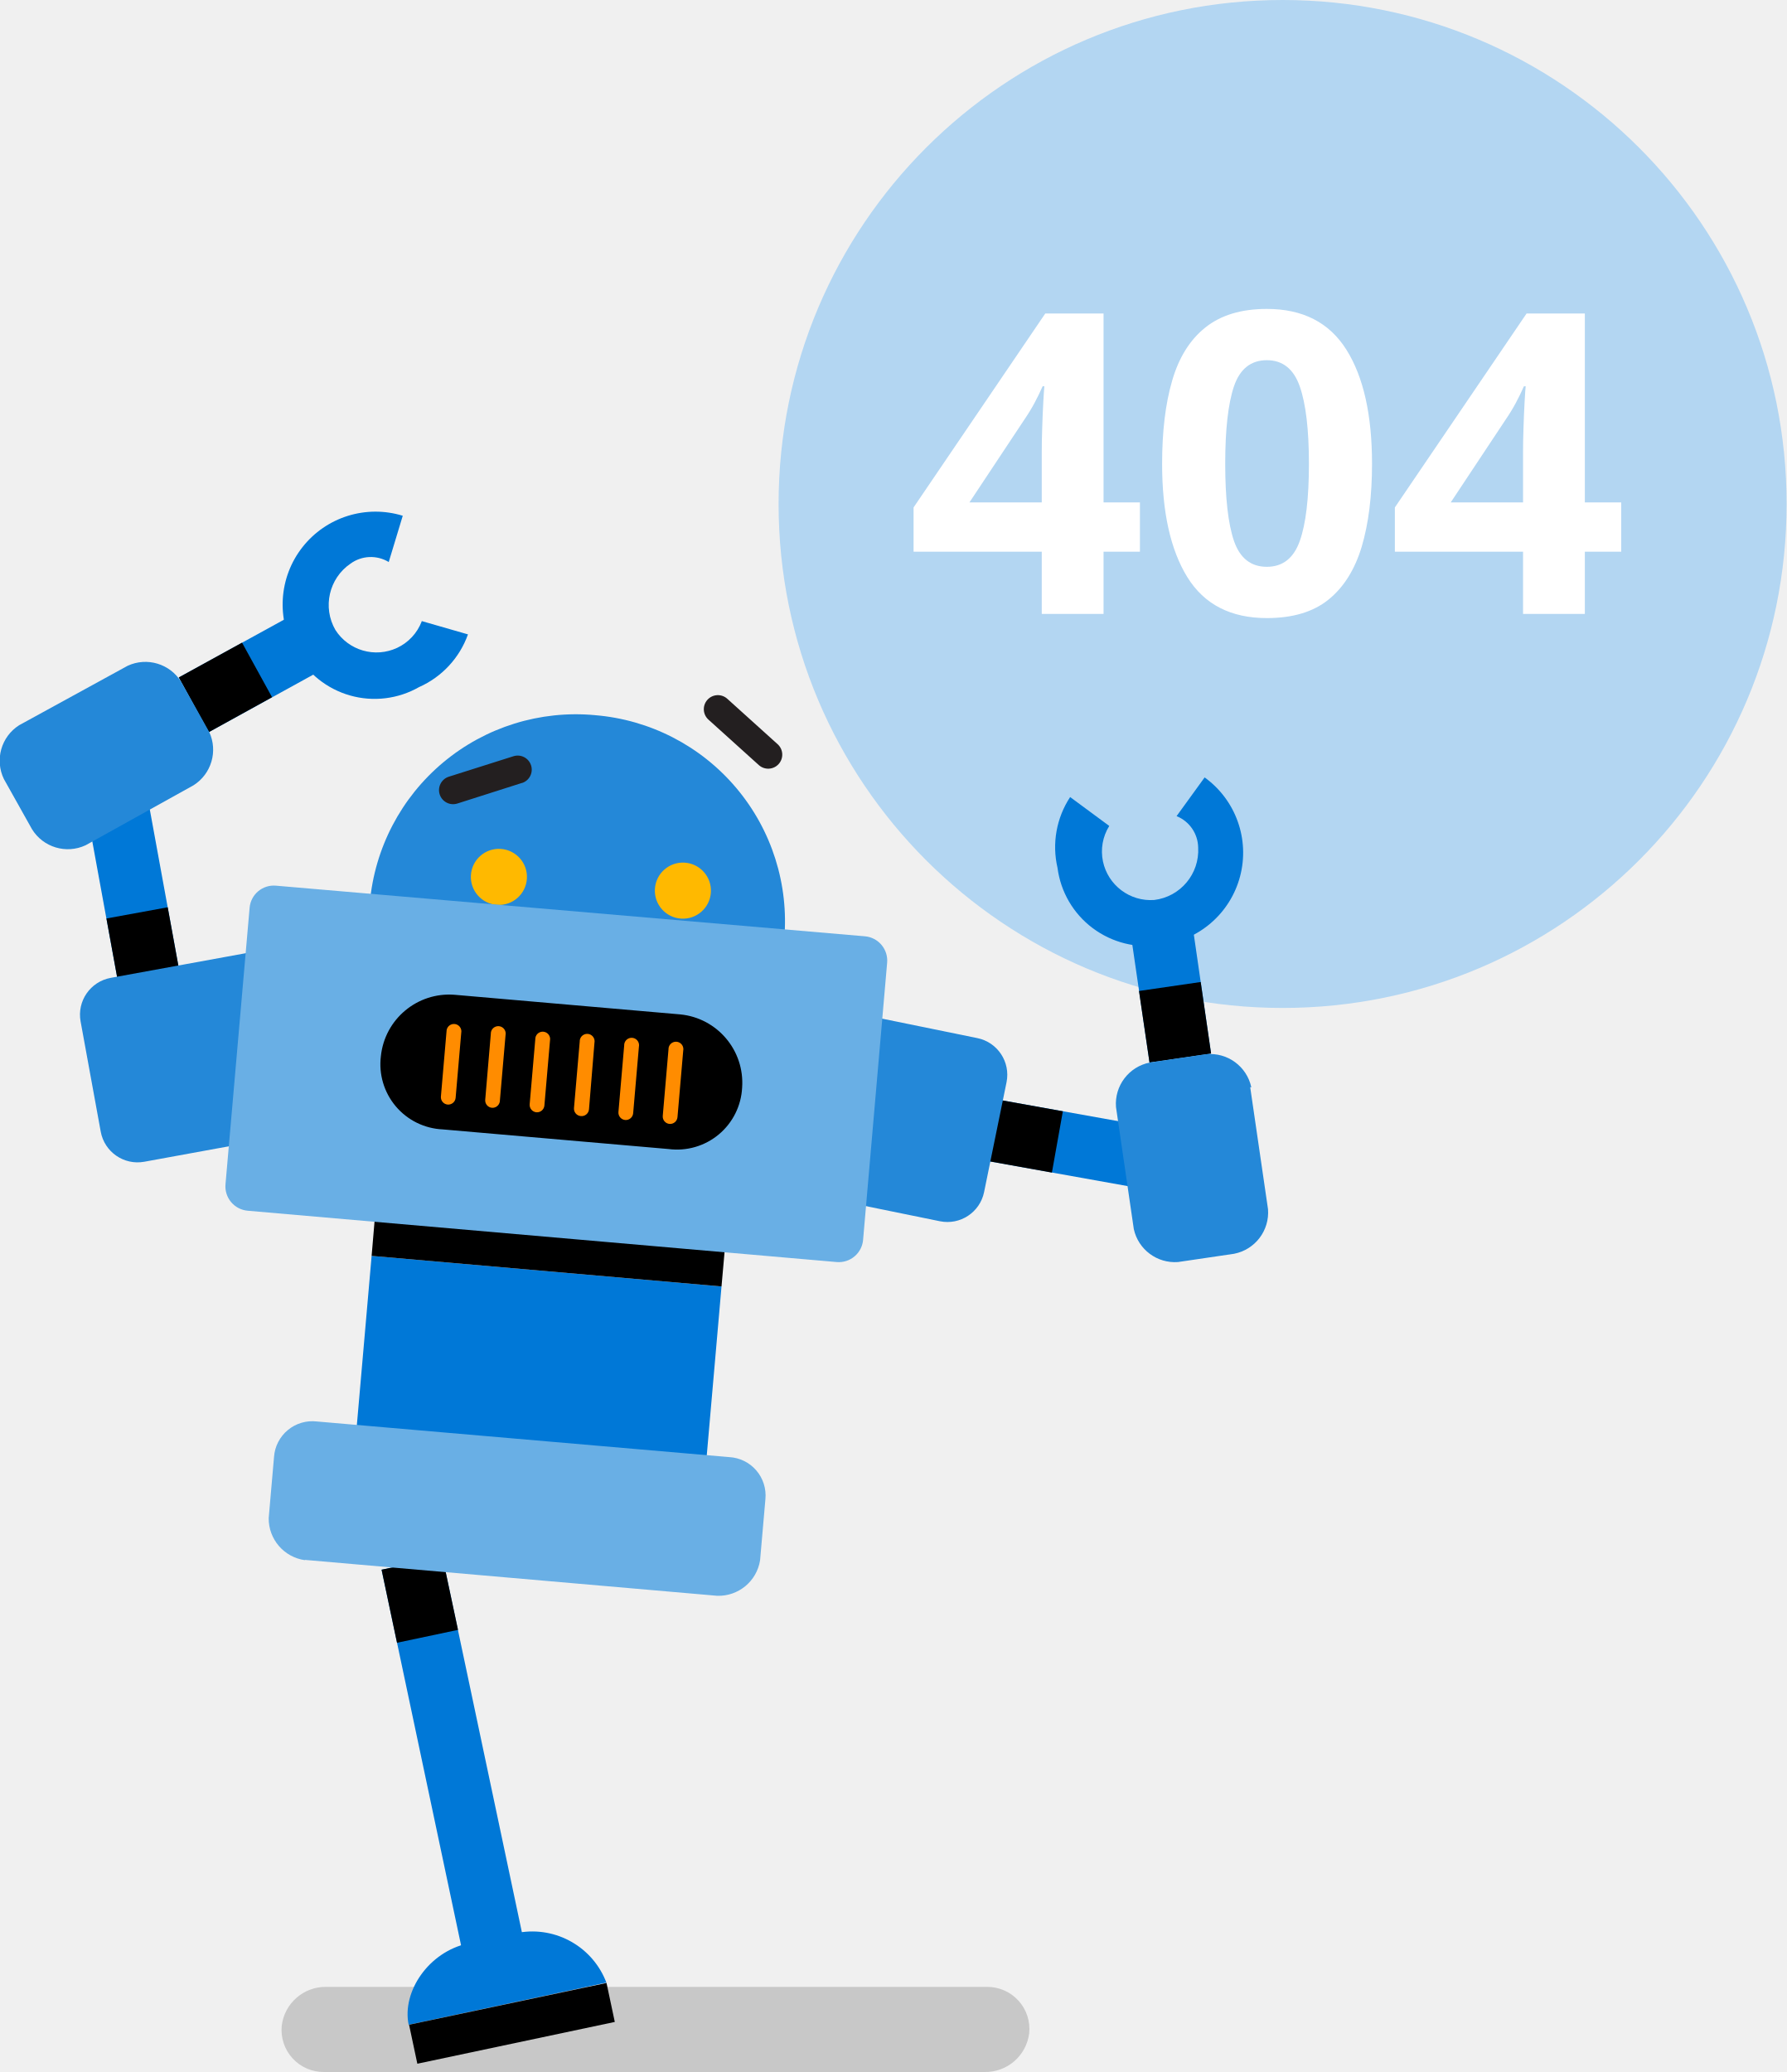
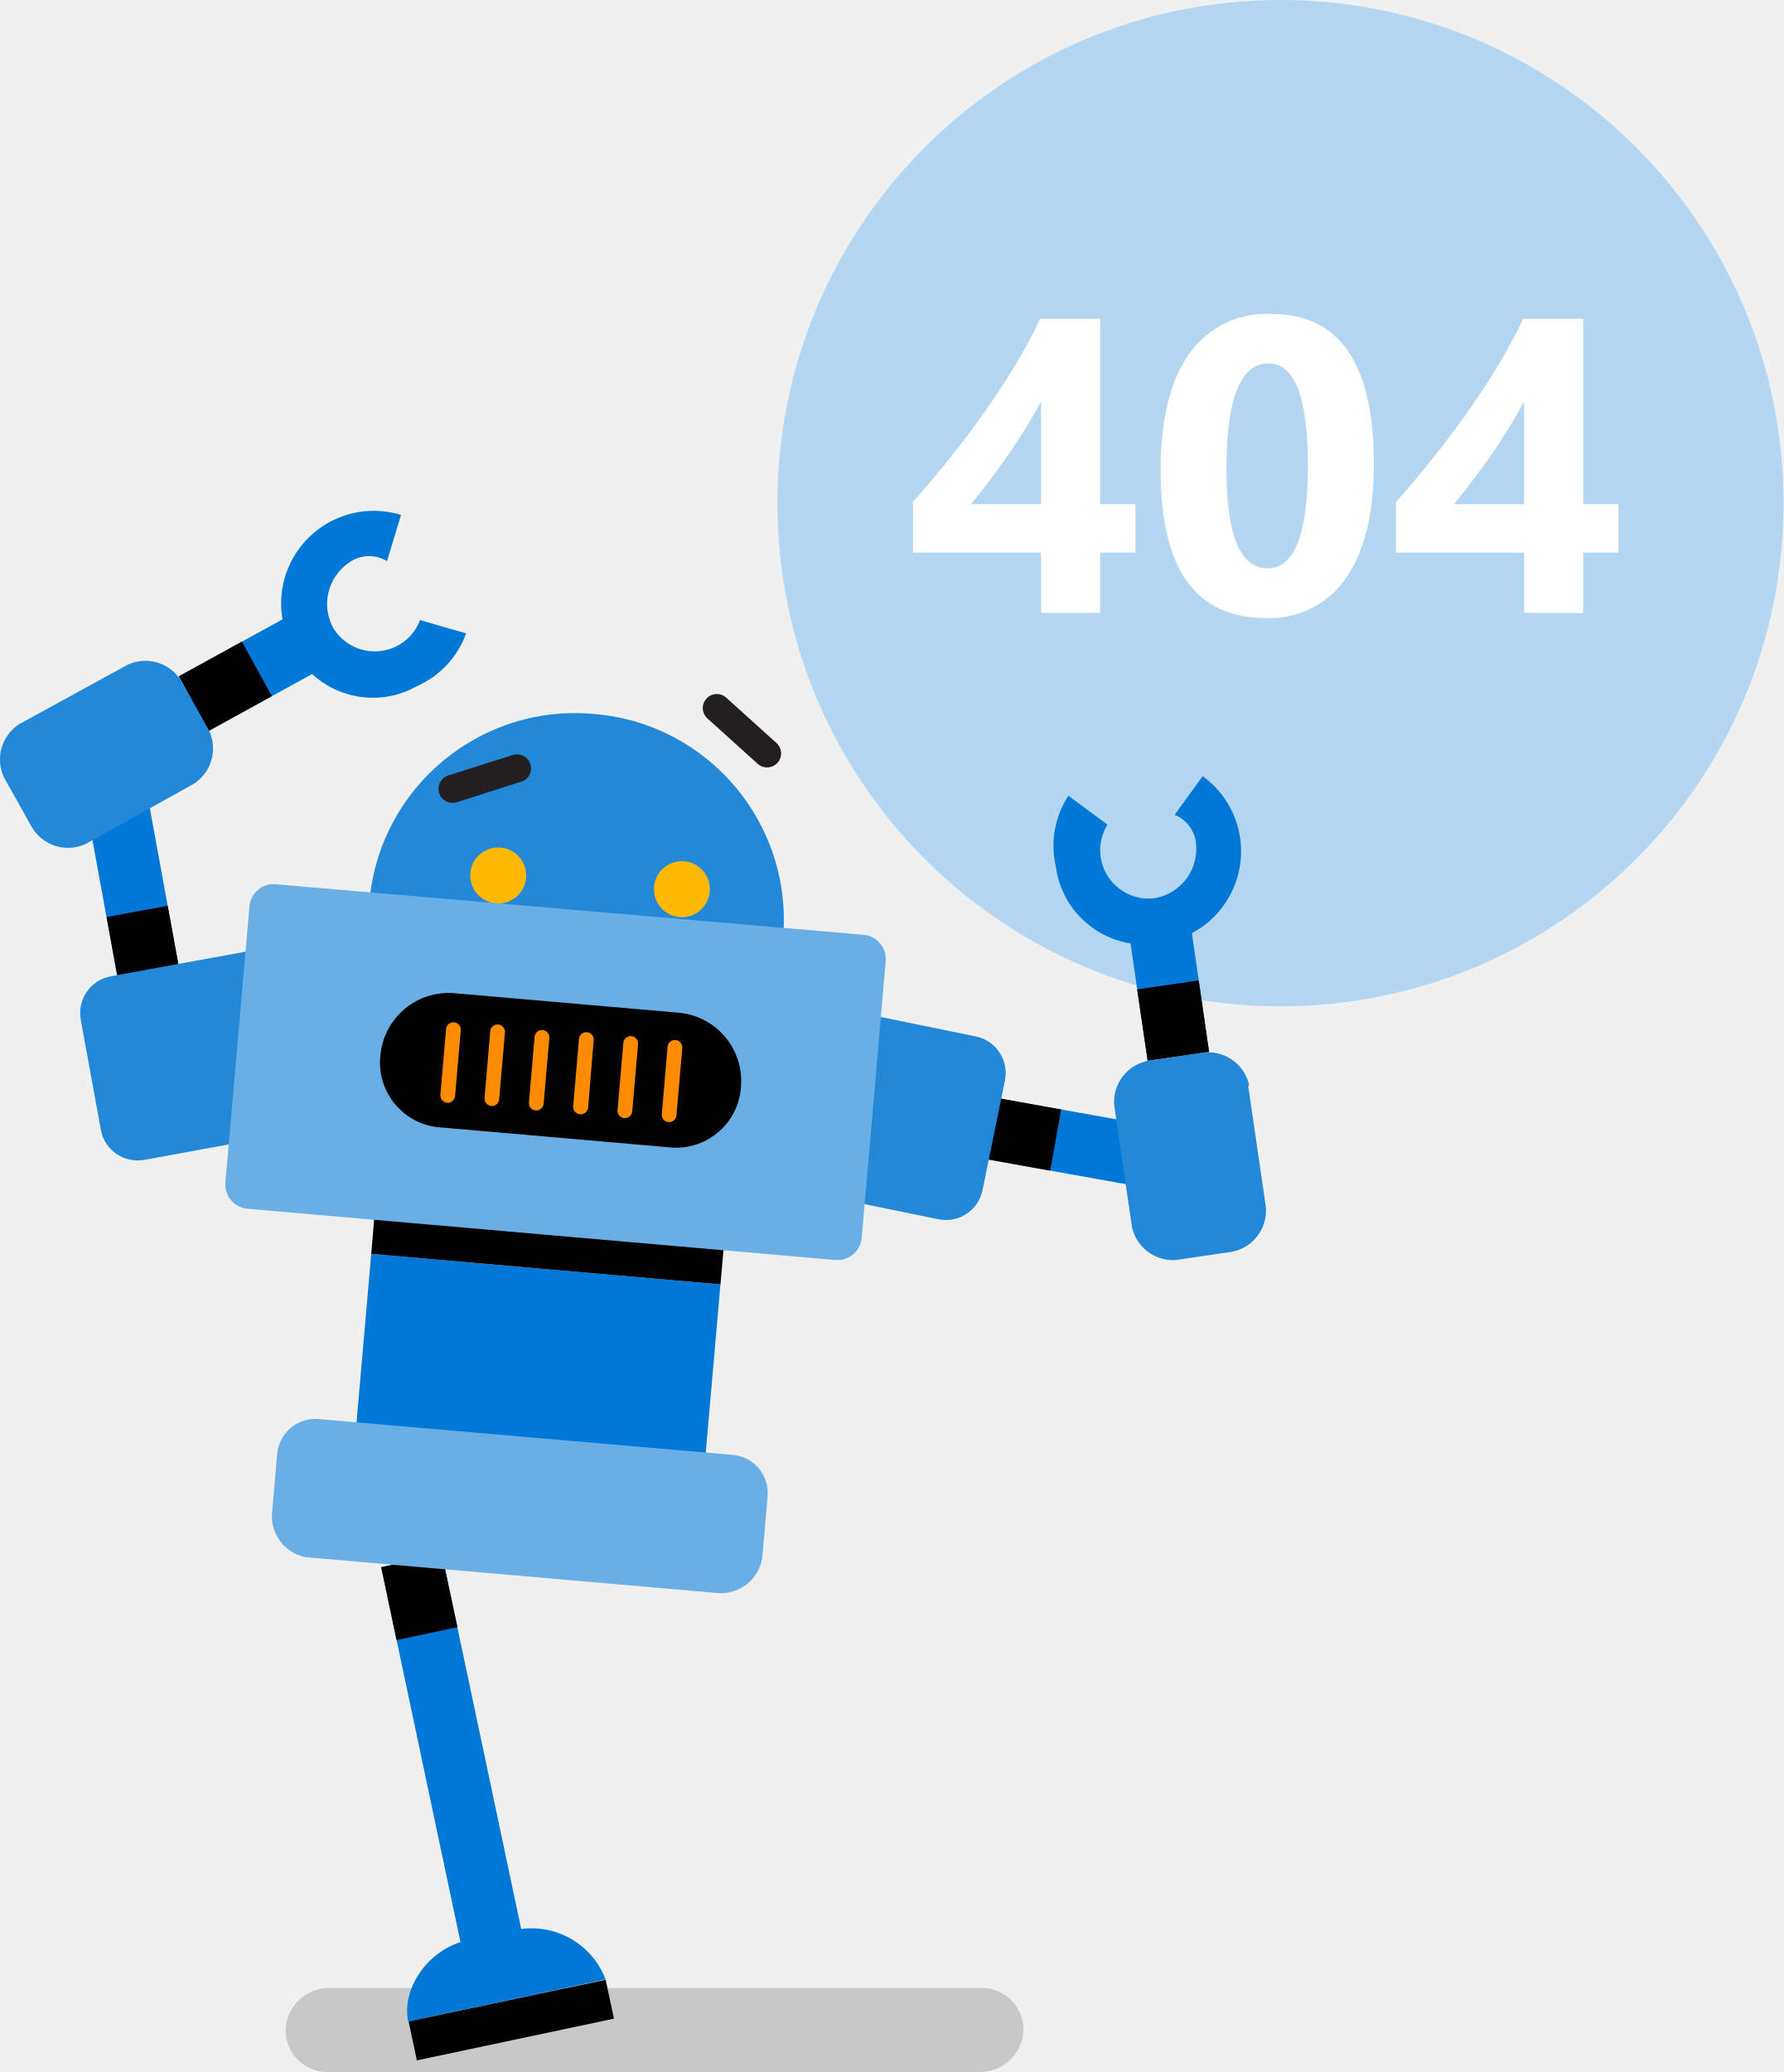
- <svg xmlns="http://www.w3.org/2000/svg" viewBox="0 0 127.4 147.76">
-   <defs>
-     <style>.cls-1{fill:#b3d6f2}.cls-2{fill:#c8c8c8}.cls-3{font-size:30px;fill:#fff;font-family:SegoeUI-Semibold,Segoe UI;font-weight:700}.cls-4{fill:#0078d7}.cls-4,.cls-5,.cls-7,.cls-8,.cls-9{fill-rule:evenodd}.cls-6,.cls-7{fill:#2488d8}.cls-8{fill:#ffb900}.cls-9{fill:#69afe5}.cls-10{fill:#231f20}.cls-11{fill:#ff8c00}</style>
-   </defs>
-   <g id="Layer_2" data-name="Layer 2">
-     <g id="Layer_1-2" data-name="Layer 1">
-       <circle class="cls-1" cx="91.46" cy="35.94" r="35.94" />
-       <path class="cls-2" d="M23.11 147.76h47.1a3.15 3.15 0 0 0 3.18-2.76 3 3 0 0 0-3-3.31H23.27a3.15 3.15 0 0 0-3.18 2.77 3 3 0 0 0 3.02 3.3z" />
-       <text class="cls-3" transform="translate(64.63 43.78)">404</text>
-       <path class="cls-4" d="M12.82 69.42l-4.37.8-2.62-14.33 4.37-.8 2.62 14.33z" />
-       <path class="cls-5" d="M12.82 69.42l-4.37.8-.86-4.72 4.37-.8.86 4.72z" />
-       <rect class="cls-6" x="6.28" y="68.07" width="22.67" height="13.33" rx="2.67" ry="2.67" transform="rotate(-10.35 17.61 74.733)" />
-       <path class="cls-4" d="M27.21 111.94l4.34-.92L37.47 139l-4.34.92-5.92-27.98z" />
-       <path class="cls-5" d="M27.21 111.94l4.34-.92 1.11 5.21-4.35.92-1.1-5.21z" />
-       <path class="cls-4" d="M43.25 141.41a5.65 5.65 0 0 0-6.25-3.59l-3.62.77c-2.82.6-4.73 3.45-4.24 5.8l14.08-3z" />
-       <path class="cls-5" d="M29.17 144.39l14.08-2.98.59 2.78-14.08 2.98-.59-2.78z" />
-       <path class="cls-4" d="M14.89 52.21l-2.14-3.9 9.34-5.13 2.14 3.89-9.34 5.14z" />
-       <path class="cls-5" d="M14.89 52.21l-2.14-3.9 4.51-2.48 2.14 3.89-4.51 2.49z" />
-       <path class="cls-7" d="M9.1 47.48a3 3 0 0 1 3.82 1.15l2 3.57A3 3 0 0 1 13.8 56l-7.7 4.28a3 3 0 0 1-3.82-1.15l-2-3.57a3 3 0 0 1 1.08-3.84l7.74-4.24z" />
-       <path class="cls-4" d="M30.07 44.32a3.44 3.44 0 0 1-1.75 1.88 3.48 3.48 0 0 1-4.4-1.27A3.57 3.57 0 0 1 25 40.19a2.46 2.46 0 0 1 2.72-.11l1-3.3a6.62 6.62 0 0 0-7.63 9.72 6.4 6.4 0 0 0 8.79 2.5 6.5 6.5 0 0 0 3.49-3.76l-3.3-.95zM71.07 78.4l-.78 4.37 14.34 2.57.78-4.37-14.34-2.57z" />
-       <path class="cls-5" d="M71.07 78.4l-.78 4.37 4.72.85.78-4.37-4.72-.85z" />
-       <rect class="cls-6" x="48.53" y="72.16" width="22.67" height="13.33" rx="2.67" ry="2.67" transform="rotate(-168.45 59.867 78.825)" />
-       <path class="cls-4" d="M81.97 75.77l4.39-.64-1.53-10.55-4.4.64 1.54 10.55z" />
-       <path class="cls-5" d="M81.97 75.77l4.39-.64-.74-5.1-4.4.64.75 5.1z" />
-       <path class="cls-7" d="M89.23 77.54A3 3 0 0 0 86 75.18l-4 .59a3 3 0 0 0-2.42 3.18l1.27 8.7A3 3 0 0 0 84 90l4-.59a3 3 0 0 0 2.42-3.18l-1.27-8.7z" />
-       <path class="cls-4" d="M79.1 58.9a3.44 3.44 0 0 0-.45 2.53 3.48 3.48 0 0 0 3.66 2.75 3.57 3.57 0 0 0 3.13-3.74 2.46 2.46 0 0 0-1.54-2.24l2-2.76a6.62 6.62 0 0 1-3.16 11.95 6.4 6.4 0 0 1-7.33-5.5 6.5 6.5 0 0 1 .9-5.05l2.79 2.06z" />
-       <path class="cls-7" d="M42.43 51a14.75 14.75 0 0 0-16.06 13.4L55.92 67a14.75 14.75 0 0 0-13.5-16z" />
-       <path class="cls-8" d="M33.58 62.41a2 2 0 1 1 1.87 2.12 2 2 0 0 1-1.87-2.12zM46.7 63.39a2 2 0 1 1 1.87 2.12 2 2 0 0 1-1.87-2.12z" />
-       <path class="cls-4" d="M26.5 89.56l24.95 2.18-1.19 13.62-24.95-2.17 1.19-13.63z" />
-       <path class="cls-5" d="M26.74 86.73l24.96 2.18-.25 2.83-24.95-2.18.24-2.83z" />
-       <path class="cls-9" d="M21.74 111.26a3 3 0 0 1-2.58-3l.38-4.36a2.74 2.74 0 0 1 3.06-2.53l29.4 2.54a2.74 2.74 0 0 1 2.58 3l-.38 4.36a3 3 0 0 1-3.06 2.53l-29.4-2.56z" />
-       <path class="cls-10" d="M37.23 55.83l-4.61 1.47a1 1 0 0 1-.62-1.91l4.61-1.46a1 1 0 0 1 .61 1.91zM55.45 53.07l-3.59-3.24a1 1 0 1 0-1.34 1.49l3.59 3.24a1 1 0 1 0 1.34-1.49z" />
-       <path class="cls-9" d="M61.68 66.77a1.74 1.74 0 0 1 1.58 1.89l-1.71 19.71A1.74 1.74 0 0 1 59.66 90l-42-3.66a1.74 1.74 0 0 1-1.58-1.89l1.72-19.72a1.73 1.73 0 0 1 1.88-1.57z" />
-       <path class="cls-5" d="M52.92 77.56a4.65 4.65 0 0 1-5.25 4.38l-16.1-1.4a4.65 4.65 0 0 1-4.41-5.22 4.9 4.9 0 0 1 5.25-4.38l16.1 1.4a4.9 4.9 0 0 1 4.41 5.22z" />
-       <path class="cls-11" d="M31.92 78.77a.53.53 0 0 1-.48-.57l.41-4.75a.53.53 0 0 1 1.05.09l-.41 4.75a.53.53 0 0 1-.57.48zM35.08 79a.53.53 0 0 1-.48-.57l.4-4.71a.53.53 0 1 1 1.05.09l-.41 4.75a.53.53 0 0 1-.56.44zM38.25 79.32a.53.53 0 0 1-.48-.57l.41-4.75a.53.53 0 0 1 1.05.09l-.41 4.75a.53.53 0 0 1-.57.48zM41.41 79.59a.53.53 0 0 1-.48-.57l.41-4.75a.53.53 0 1 1 1.05.09L42 79.11a.53.53 0 0 1-.59.48zM44.58 79.87a.53.53 0 0 1-.48-.57l.41-4.75a.53.53 0 1 1 1.05.09l-.41 4.75a.53.53 0 0 1-.57.48zM47.74 80.15a.53.53 0 0 1-.48-.57l.41-4.75a.53.53 0 1 1 1.05.09l-.41 4.75a.53.53 0 0 1-.57.48z" />
-     </g>
+ <svg xmlns="http://www.w3.org/2000/svg" viewBox="0 0 127.423 148">
+   <circle cx="91.483" cy="35.94" r="35.94" fill="#b3d6f2" />
+   <path d="M23.406 148h46.556a3.114 3.114 0 0 0 3.143-2.728A2.965 2.965 0 0 0 70.14 142H23.564a3.114 3.114 0 0 0-3.143 2.738A2.965 2.965 0 0 0 23.406 148z" fill="#c8c8c8" />
+   <g style="isolation:isolate" fill="#fff">
+     <path d="M78.6 22.774v13.242h2.52v3.457H78.6v4.307h-4.22v-4.307h-9.156v-3.618q1.216-1.362 2.52-2.981t2.52-3.333q1.216-1.714 2.264-3.45a34.571 34.571 0 0 0 1.779-3.318zm-9.23 13.242h5.01v-7.339q-.513.952-1.113 1.926t-1.26 1.919q-.659.945-1.333 1.831t-1.304 1.663zM90.42 44.146q-7.5 0-7.5-10.532 0-5.464 2.029-8.328a6.759 6.759 0 0 1 5.881-2.864q7.324 0 7.324 10.708 0 5.332-2 8.174a6.588 6.588 0 0 1-5.734 2.842zm.205-18.193q-3 0-3 7.544 0 7.1 2.944 7.1 2.871 0 2.871-7.324t-2.815-7.32zM113.11 22.774v13.242h2.52v3.457h-2.52v4.307h-4.219v-4.307h-9.155v-3.618q1.216-1.362 2.52-2.981t2.52-3.333q1.216-1.714 2.264-3.45a34.571 34.571 0 0 0 1.779-3.318zm-9.229 13.242h5.01v-7.339q-.513.952-1.113 1.926t-1.26 1.919q-.659.945-1.333 1.831t-1.304 1.663z" />
  </g>
+   <path d="M12.843 69.42l-4.37.8-2.62-14.33 4.37-.8z" fill="#0078d7" />
+   <path d="M12.843 69.42l-4.37.8-.86-4.72 4.37-.8z" />
+   <rect x="6.303" y="68.069" width="22.67" height="13.33" rx="2.67" ry="2.67" transform="rotate(-10.35 17.639 74.735)" fill="#2488d8" />
+   <path d="M27.233 111.94l4.34-.92 5.92 27.98-4.34.92z" fill="#0078d7" />
+   <path d="M27.233 111.94l4.34-.92 1.11 5.21-4.35.92z" />
+   <path d="M43.273 141.41a5.65 5.65 0 0 0-6.25-3.59l-3.62.77c-2.82.6-4.73 3.45-4.24 5.8l14.08-3z" fill="#0078d7" />
+   <path d="M29.193 144.39l14.08-2.98.59 2.78-14.08 2.98z" />
+   <path d="M14.913 52.21l-2.14-3.9 9.34-5.13 2.14 3.89z" fill="#0078d7" />
+   <path d="M14.913 52.21l-2.14-3.9 4.51-2.48 2.14 3.89z" />
+   <path d="M9.123 47.48a3 3 0 0 1 3.82 1.15l2 3.57a3 3 0 0 1-1.12 3.8l-7.7 4.28A3 3 0 0 1 2.3 59.13l-2-3.57a3 3 0 0 1 1.08-3.84z" fill="#2488d8" />
+   <path d="M30 44.32a3.44 3.44 0 0 1-1.75 1.88 3.48 3.48 0 0 1-4.4-1.27 3.57 3.57 0 0 1 1.08-4.74 2.46 2.46 0 0 1 2.72-.11l1-3.3a6.62 6.62 0 0 0-7.63 9.72 6.4 6.4 0 0 0 8.68 2.561l.11-.061a6.5 6.5 0 0 0 3.49-3.76l-3.3-.95zM71.093 78.4l-.78 4.37 14.34 2.57.78-4.37z" fill="#0078d7" />
+   <path d="M71.093 78.4l-.78 4.37 4.72.85.78-4.37z" />
+   <rect x="53.227" y="67.49" width="13.33" height="22.67" rx="2.67" ry="2.67" transform="rotate(-78.45 59.892 78.825)" fill="#2488d8" />
+   <path d="M81.993 75.77l4.39-.64-1.53-10.55-4.4.64z" fill="#0078d7" />
+   <path d="M81.993 75.77l4.39-.64-.74-5.1-4.4.64z" />
+   <path d="M89.253 77.54a3 3 0 0 0-3.23-2.36l-4 .59a3 3 0 0 0-2.42 3.18l1.27 8.7a3 3 0 0 0 3.15 2.35l4-.59a3 3 0 0 0 2.42-3.18l-1.27-8.7z" fill="#2488d8" />
+   <path d="M79.123 58.9a3.44 3.44 0 0 0-.45 2.53 3.48 3.48 0 0 0 3.66 2.75 3.57 3.57 0 0 0 3.13-3.74 2.46 2.46 0 0 0-1.54-2.24l2-2.76a6.62 6.62 0 0 1-3.16 11.95 6.4 6.4 0 0 1-7.307-5.341l-.023-.159a6.5 6.5 0 0 1 .9-5.05z" fill="#0078d7" />
+   <path d="M42.453 51A14.75 14.75 0 0 0 26.4 64.32l-.007.08 29.55 2.6a14.75 14.75 0 0 0-13.394-15.991L42.443 51z" fill="#2488d8" />
+   <path d="M33.6 62.41a2 2 0 1 1 1.872 2.12 2 2 0 0 1-1.872-2.12zm13.12.98a2 2 0 1 1 1.88 2.12 2 2 0 0 1-1.877-2.12z" fill="#ffb900" />
+   <path d="M26.523 89.56l24.95 2.18-1.19 13.62-24.95-2.17z" fill="#0078d7" />
+   <path d="M26.763 86.73l24.96 2.18-.25 2.83-24.95-2.18z" />
+   <path d="M22 111.26a3 3 0 0 1-2.58-3l.38-4.36a2.74 2.74 0 0 1 2.924-2.543q.068 0 .136.013l29.4 2.54a2.74 2.74 0 0 1 2.589 2.883q0 .058-.009.117l-.38 4.36a3 3 0 0 1-3.06 2.53L22 111.24z" fill="#69afe5" />
+   <path d="M37.253 55.83l-4.61 1.47a1 1 0 0 1-.62-1.91l4.61-1.46a1 1 0 1 1 .61 1.91zm18.22-2.76l-3.59-3.24a1 1 0 0 0-1.34 1.49l3.59 3.24a1 1 0 1 0 1.34-1.49z" fill="#231f20" />
+   <path d="M61.7 66.77a1.74 1.74 0 0 1 1.58 1.886l-1.71 19.71A1.74 1.74 0 0 1 59.733 90h-.05l-42-3.66a1.74 1.74 0 0 1-1.58-1.886l1.72-19.72A1.73 1.73 0 0 1 19.7 63.16z" fill="#69afe5" />
+   <path d="M52.943 77.56a4.65 4.65 0 0 1-4.875 4.414q-.188-.009-.375-.034l-16.1-1.4a4.65 4.65 0 0 1-4.441-4.85q.008-.186.031-.37a4.9 4.9 0 0 1 5.25-4.38l16.1 1.4a4.9 4.9 0 0 1 4.41 5.22z" />
+   <path d="M31.943 78.77a.53.53 0 0 1-.48-.57l.41-4.75a.53.53 0 0 1 1.05.09l-.41 4.75a.53.53 0 0 1-.57.48zM35.1 79a.53.53 0 0 1-.48-.57l.4-4.71a.53.53 0 1 1 1.05.09l-.41 4.75a.53.53 0 0 1-.56.44zm3.17.32a.53.53 0 0 1-.48-.57L38.2 74a.53.53 0 0 1 1.05.09l-.41 4.75a.53.53 0 0 1-.567.48zm3.16.27a.53.53 0 0 1-.48-.57l.41-4.75a.53.53 0 1 1 1.05.09l-.39 4.75a.53.53 0 0 1-.574.482zm3.17.28a.53.53 0 0 1-.48-.57l.41-4.75a.53.53 0 1 1 1.05.09l-.41 4.75a.53.53 0 0 1-.57.48zm3.16.28a.53.53 0 0 1-.48-.57l.41-4.75a.53.53 0 1 1 1.05.09l-.41 4.75a.53.53 0 0 1-.567.48z" fill="#ff8c00" />
</svg>
